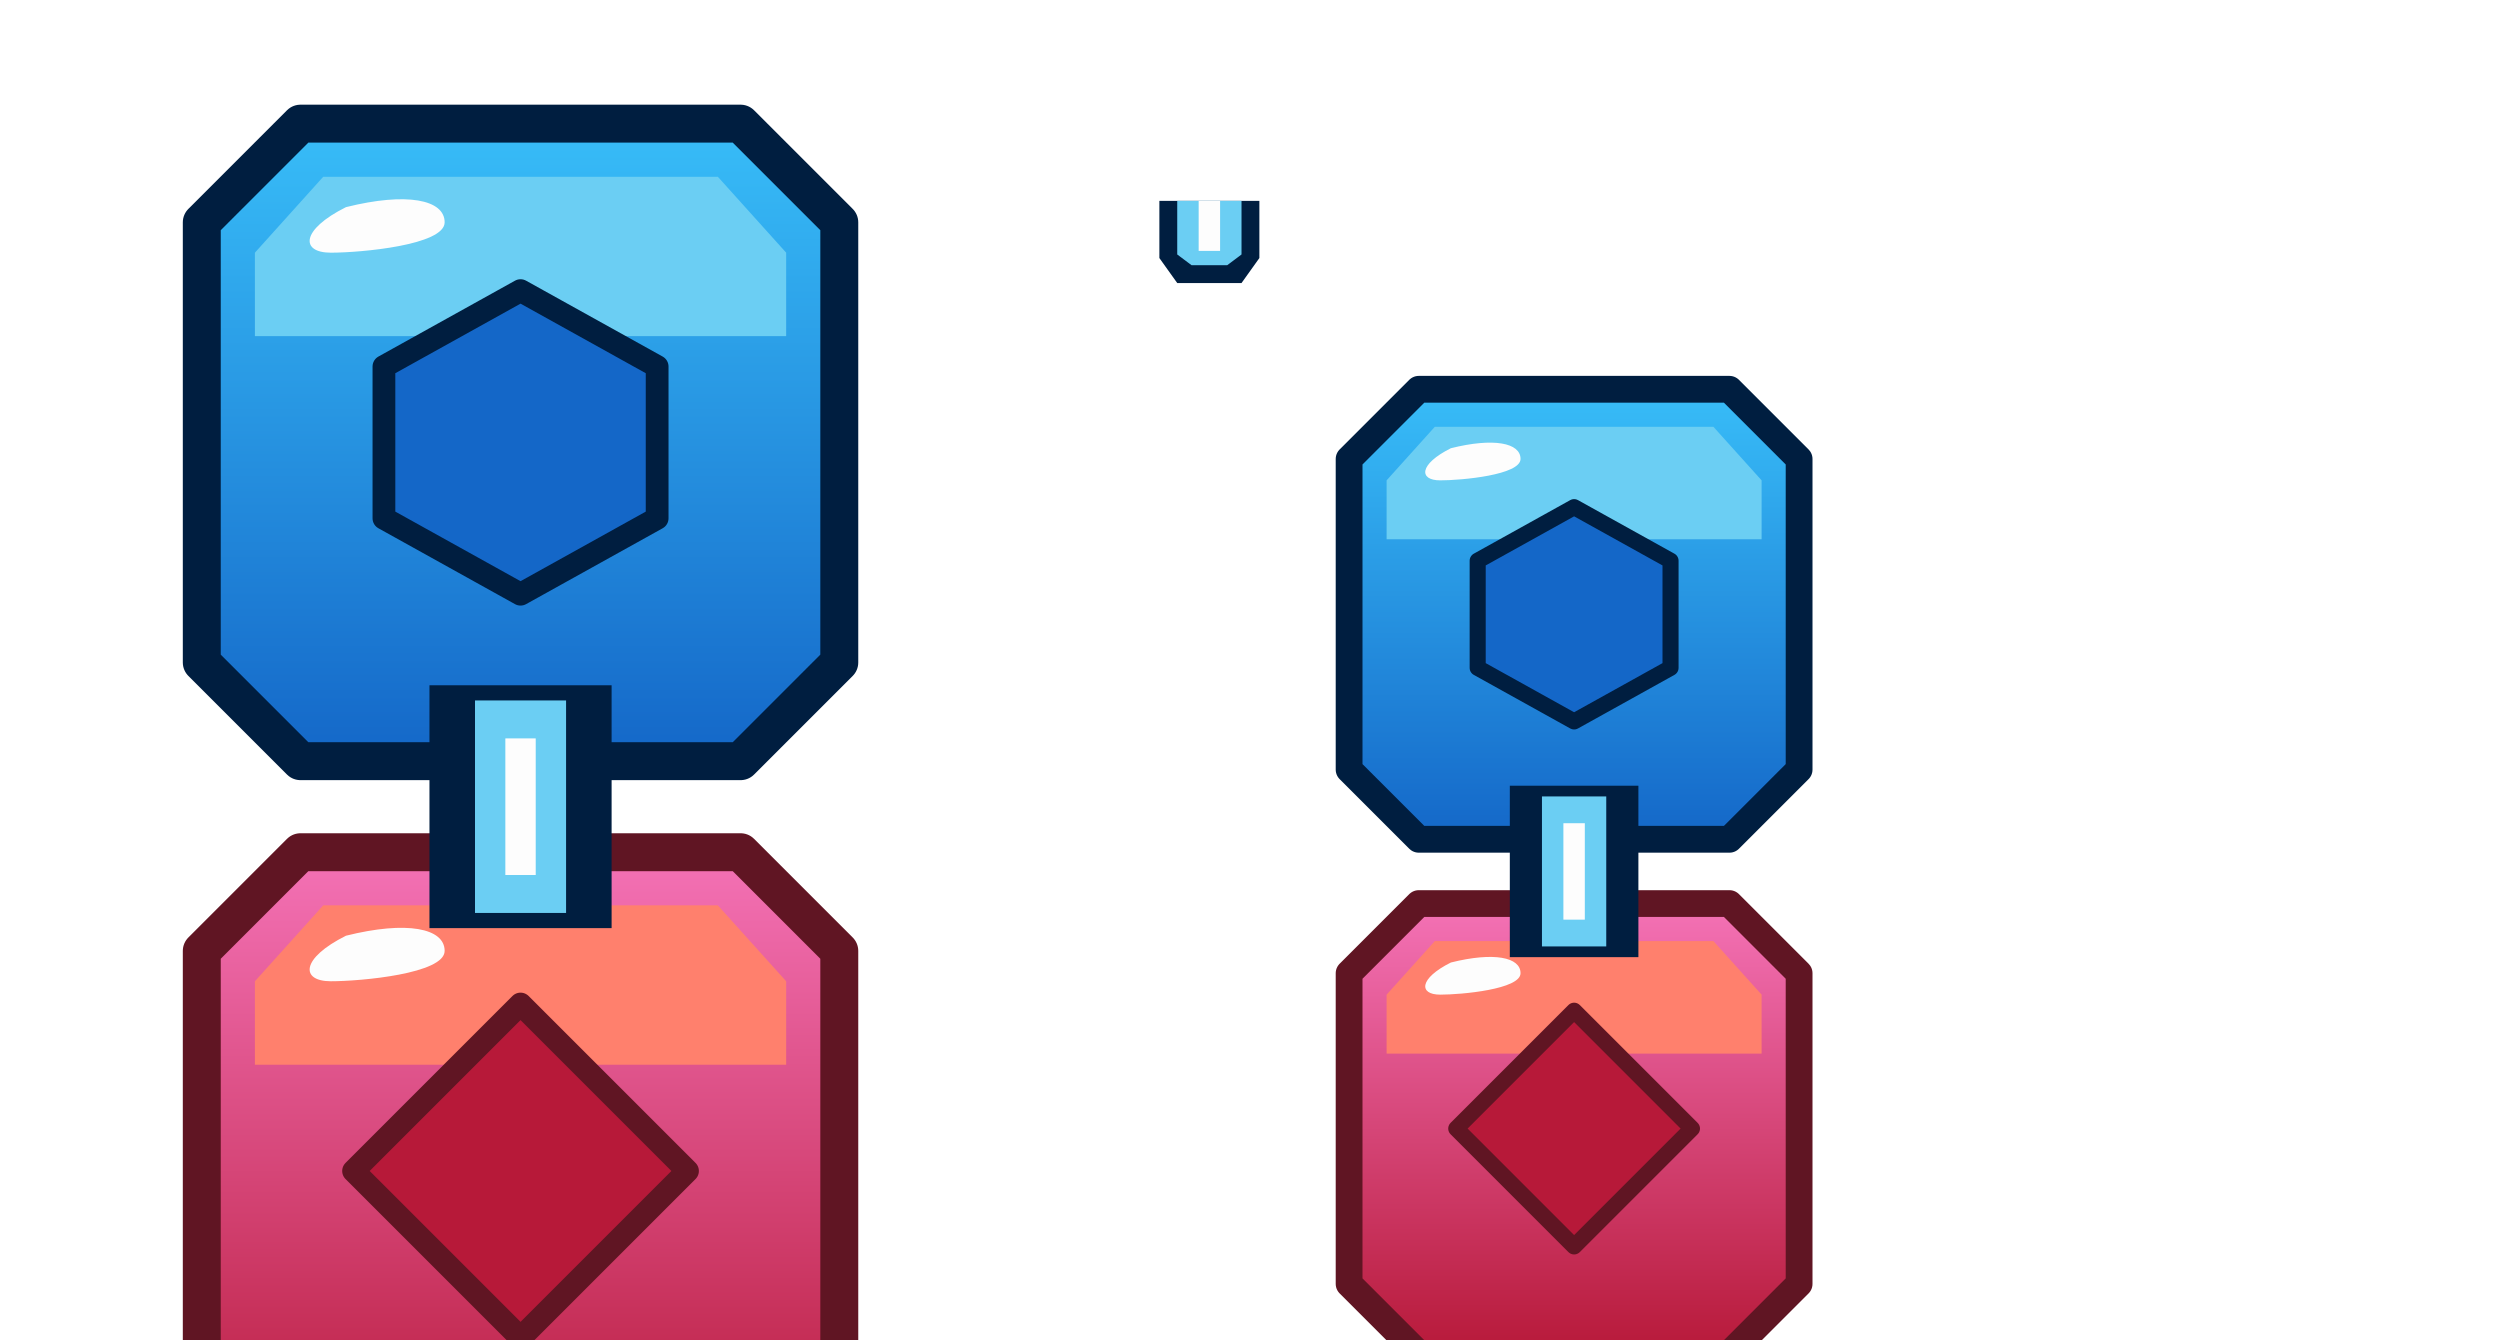
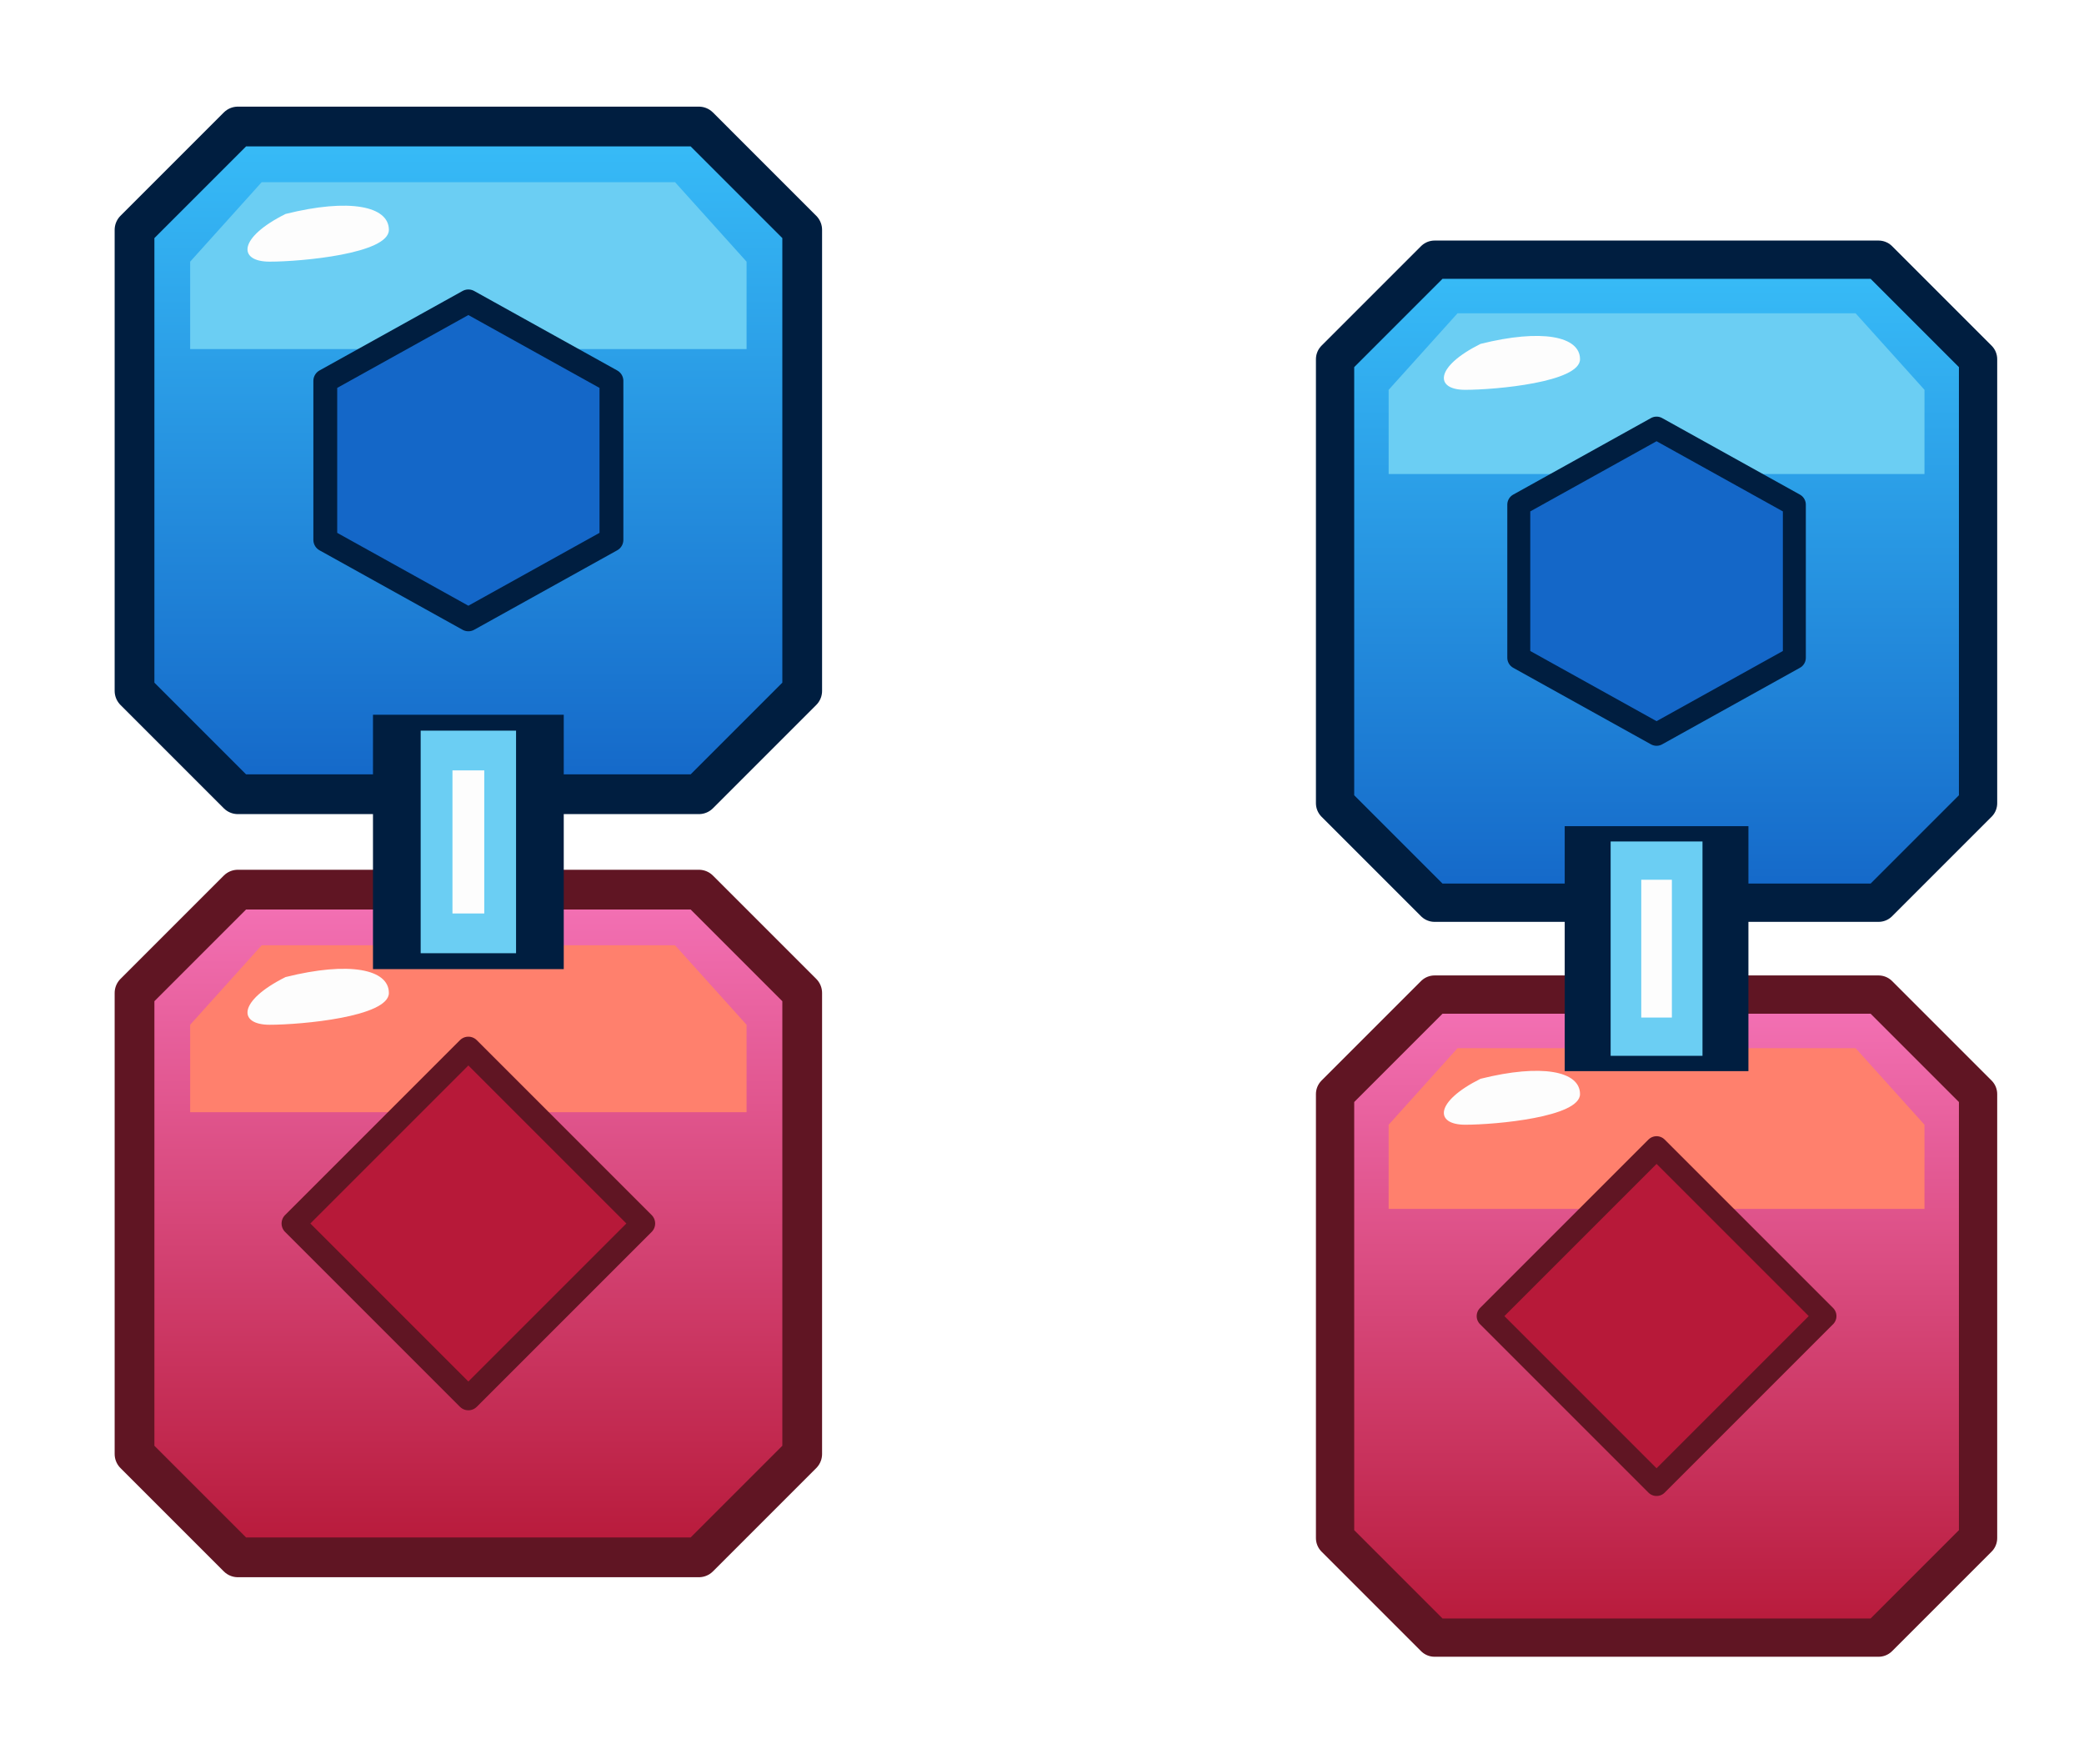
- <svg xmlns="http://www.w3.org/2000/svg" viewBox="0 0 224 120">
-   <g transform="translate(14 7) scale(.68)" opacity="1">
+ <svg xmlns="http://www.w3.org/2000/svg" viewBox="0 0 156 132">
+   <g transform="translate(6.5 5.9) scale(0.595)">
    <g transform="translate(0 0)">
      <defs>
        <linearGradient id="motif-0-volume-cyan" x2="0" y2="1">
          <stop stop-color="#38BDF8" />
          <stop offset="1" stop-color="#1467C8" />
        </linearGradient>
      </defs>
      <polygon points="19,6 77,6 90,19 90,77 77,90 19,90 6,77 6,19" fill="url(#motif-0-volume-cyan)" stroke="#001E40" stroke-width="5" stroke-linejoin="round" />
      <path d="M22 13H74L83 23V34H13V23Z" fill="#6BCEF3" />
      <polygon points="48,28 66,38 66,58 48,68 30,58 30,38" fill="#1467C8" stroke="#001E40" stroke-width="3" stroke-linejoin="round" />
      <path d="M25 17c8-2 13-1 13 2s-11 4-15 4-4-3 2-6z" fill="#FDFDFD" />
    </g>
    <g transform="translate(0 96)">
      <defs>
        <linearGradient id="motif-0-volume-magenta" x2="0" y2="1">
          <stop stop-color="#F472B6" />
          <stop offset="1" stop-color="#B71939" />
        </linearGradient>
      </defs>
      <polygon points="19,6 77,6 90,19 90,77 77,90 19,90 6,77 6,19" fill="url(#motif-0-volume-magenta)" stroke="#601523" stroke-width="5" stroke-linejoin="round" />
      <path d="M22 13H74L83 23V34H13V23Z" fill="#FF806D" />
      <polygon points="48,26 70,48 48,70 26,48" fill="#B71939" stroke="#601523" stroke-width="3" stroke-linejoin="round" />
      <path d="M25 17c8-2 13-1 13 2s-11 4-15 4-4-3 2-6z" fill="#FDFDFD" />
    </g>
    <path d="M36 80h24v32H36Z" fill="#001E40" />
    <path d="M42 82h12v28H42Z" fill="#6BCEF3" />
    <path d="M46 87h4v18h-4Z" fill="#FDFDFD" />
  </g>
-   <g transform="translate(118 32) scale(.48)" opacity="1">
+   <g transform="translate(96.5 16.0) scale(0.573)">
    <g transform="translate(0 0)">
      <defs>
        <linearGradient id="motif-1-volume-cyan" x2="0" y2="1">
          <stop stop-color="#38BDF8" />
          <stop offset="1" stop-color="#1467C8" />
        </linearGradient>
      </defs>
      <polygon points="19,6 77,6 90,19 90,77 77,90 19,90 6,77 6,19" fill="url(#motif-1-volume-cyan)" stroke="#001E40" stroke-width="5" stroke-linejoin="round" />
      <path d="M22 13H74L83 23V34H13V23Z" fill="#6BCEF3" />
      <polygon points="48,28 66,38 66,58 48,68 30,58 30,38" fill="#1467C8" stroke="#001E40" stroke-width="3" stroke-linejoin="round" />
      <path d="M25 17c8-2 13-1 13 2s-11 4-15 4-4-3 2-6z" fill="#FDFDFD" />
    </g>
    <g transform="translate(0 96)">
      <defs>
        <linearGradient id="motif-1-volume-magenta" x2="0" y2="1">
          <stop stop-color="#F472B6" />
          <stop offset="1" stop-color="#B71939" />
        </linearGradient>
      </defs>
      <polygon points="19,6 77,6 90,19 90,77 77,90 19,90 6,77 6,19" fill="url(#motif-1-volume-magenta)" stroke="#601523" stroke-width="5" stroke-linejoin="round" />
      <path d="M22 13H74L83 23V34H13V23Z" fill="#FF806D" />
      <polygon points="48,26 70,48 48,70 26,48" fill="#B71939" stroke="#601523" stroke-width="3" stroke-linejoin="round" />
      <path d="M25 17c8-2 13-1 13 2s-11 4-15 4-4-3 2-6z" fill="#FDFDFD" />
    </g>
    <path d="M36 80h24v32H36Z" fill="#001E40" />
    <path d="M42 82h12v28H42Z" fill="#6BCEF3" />
    <path d="M46 87h4v18h-4Z" fill="#FDFDFD" />
  </g>
-   <g transform="translate(93 18) scale(.32)" opacity="1">
-     <g transform="rotate(0 48 48)">
-       <path d="M34 0h28v16l-5 7H39l-5-7z" fill="#001E40" />
-       <path d="M39 0h18v15l-4 3H43l-4-3z" fill="#6BCEF3" />
-       <path d="M45 0h6v14h-6z" fill="#FDFDFD" />
-     </g>
-   </g>
</svg>
